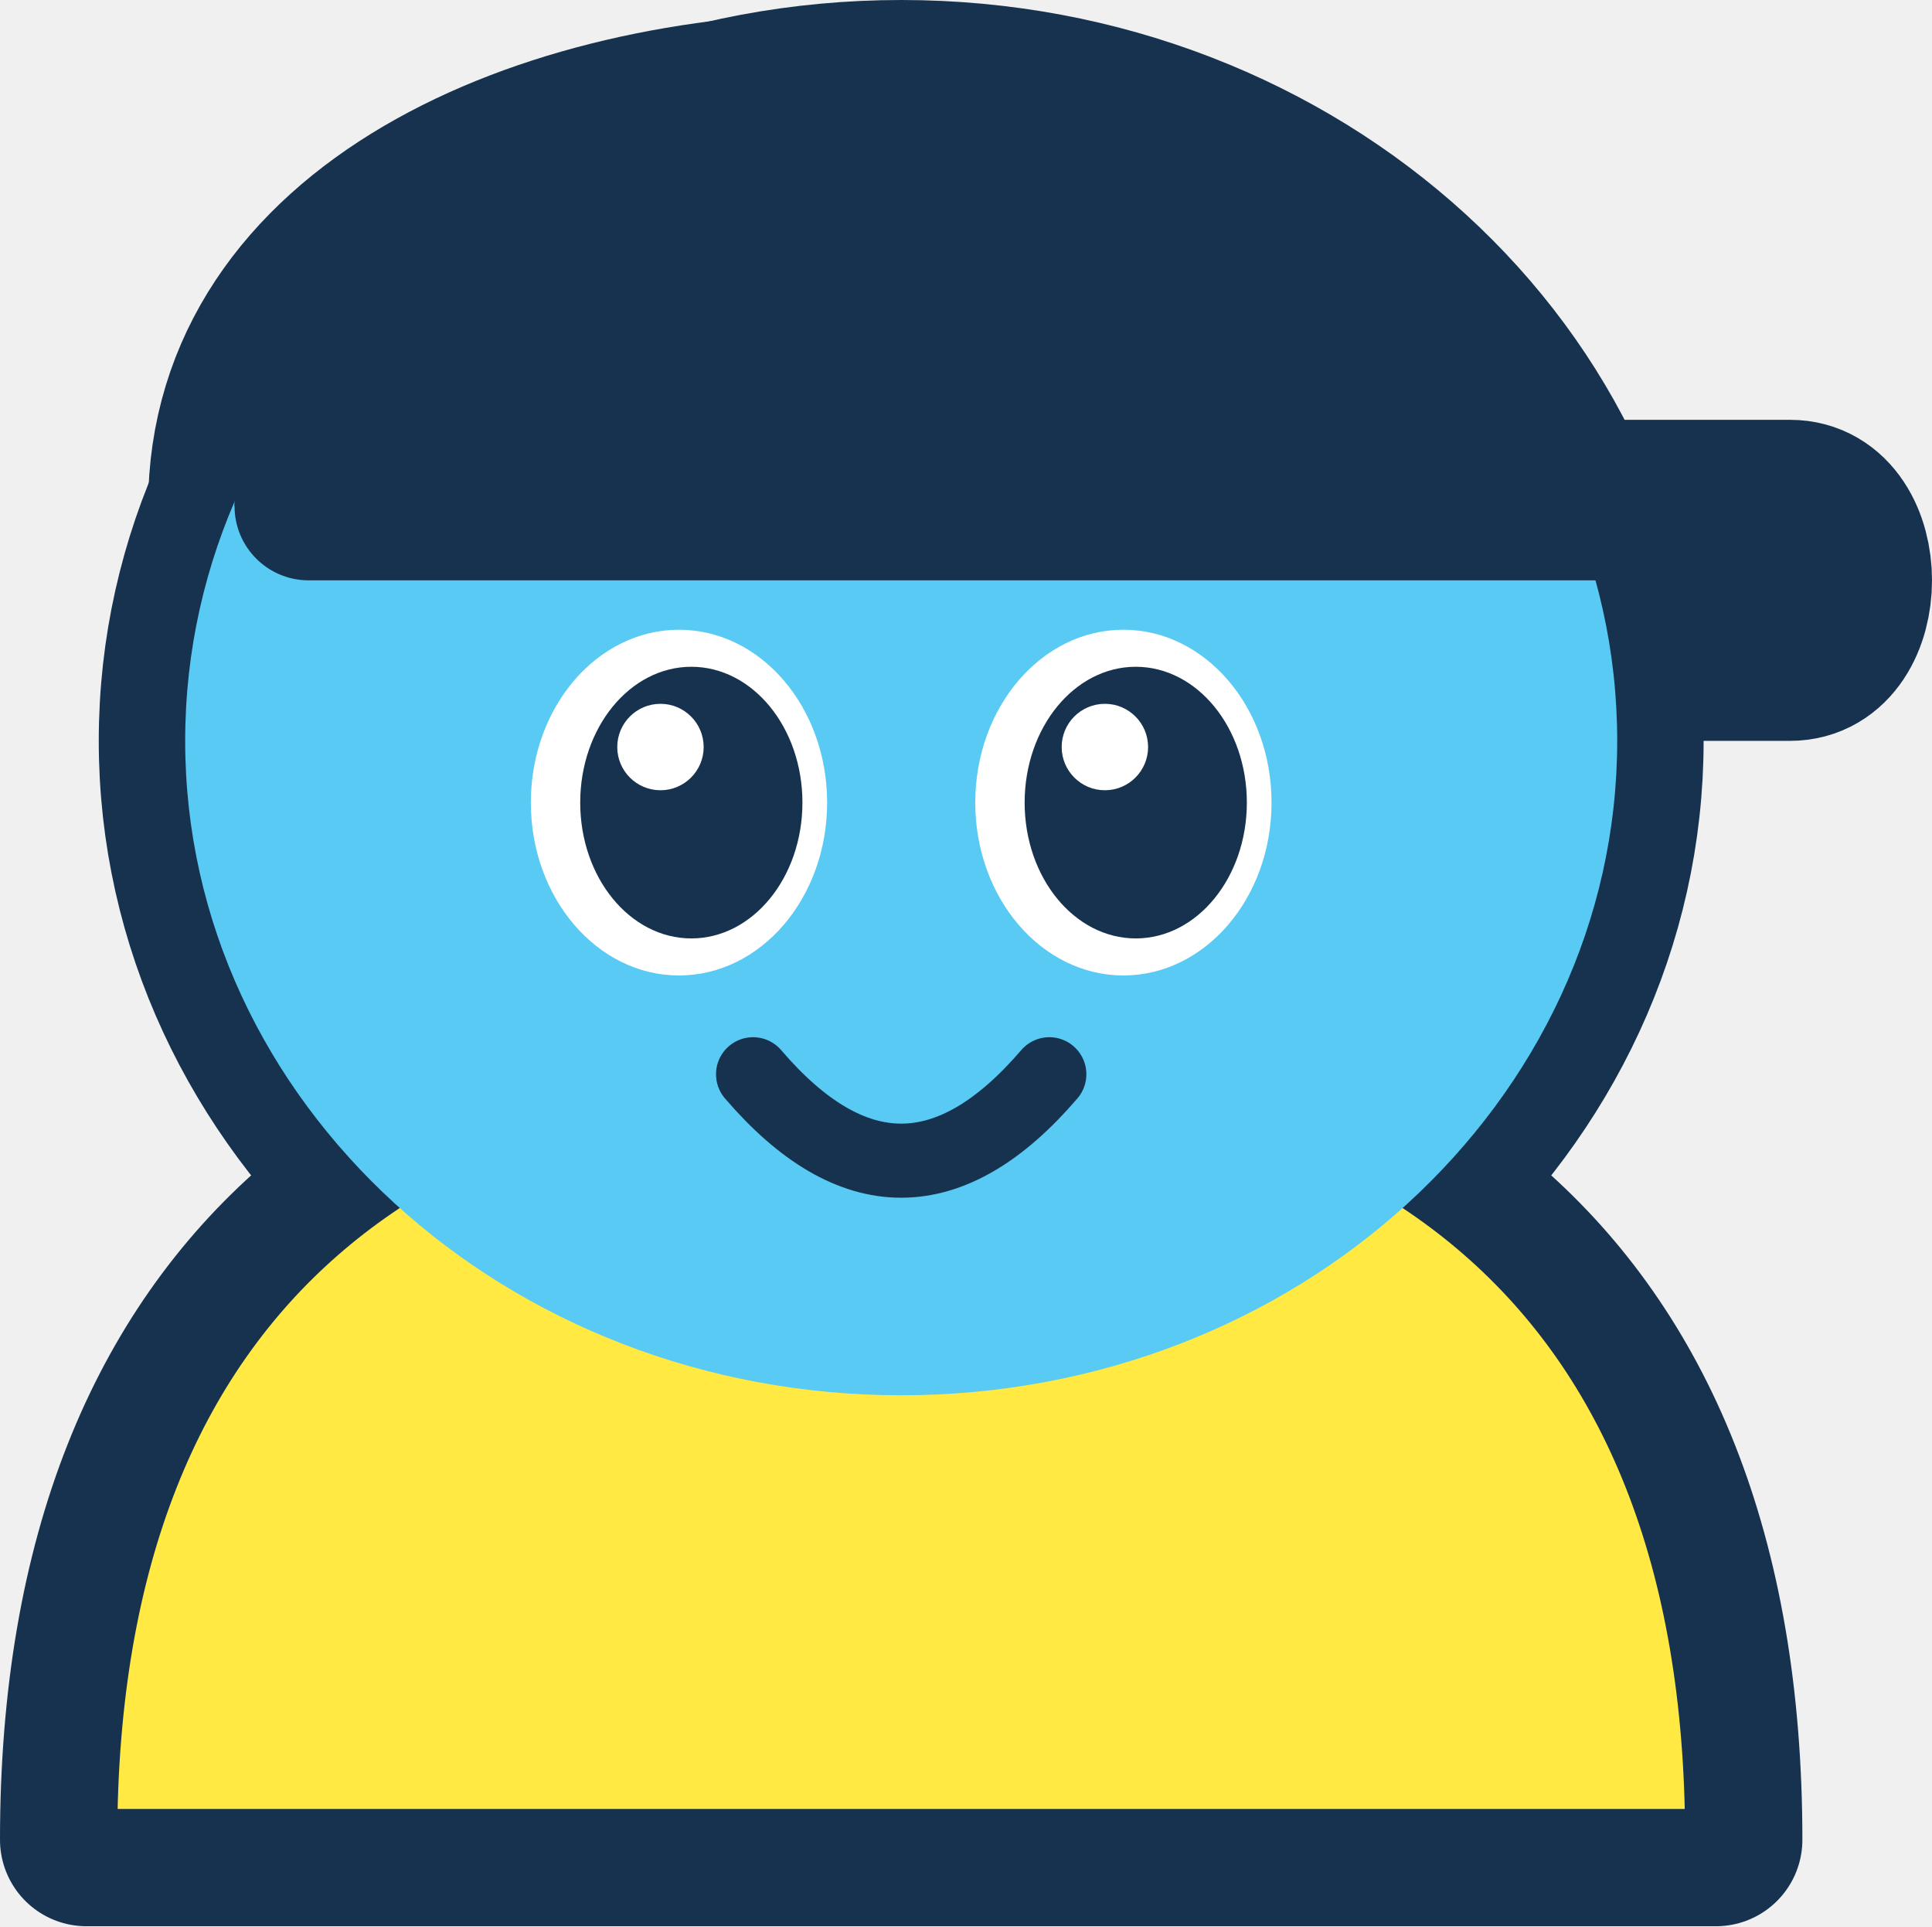
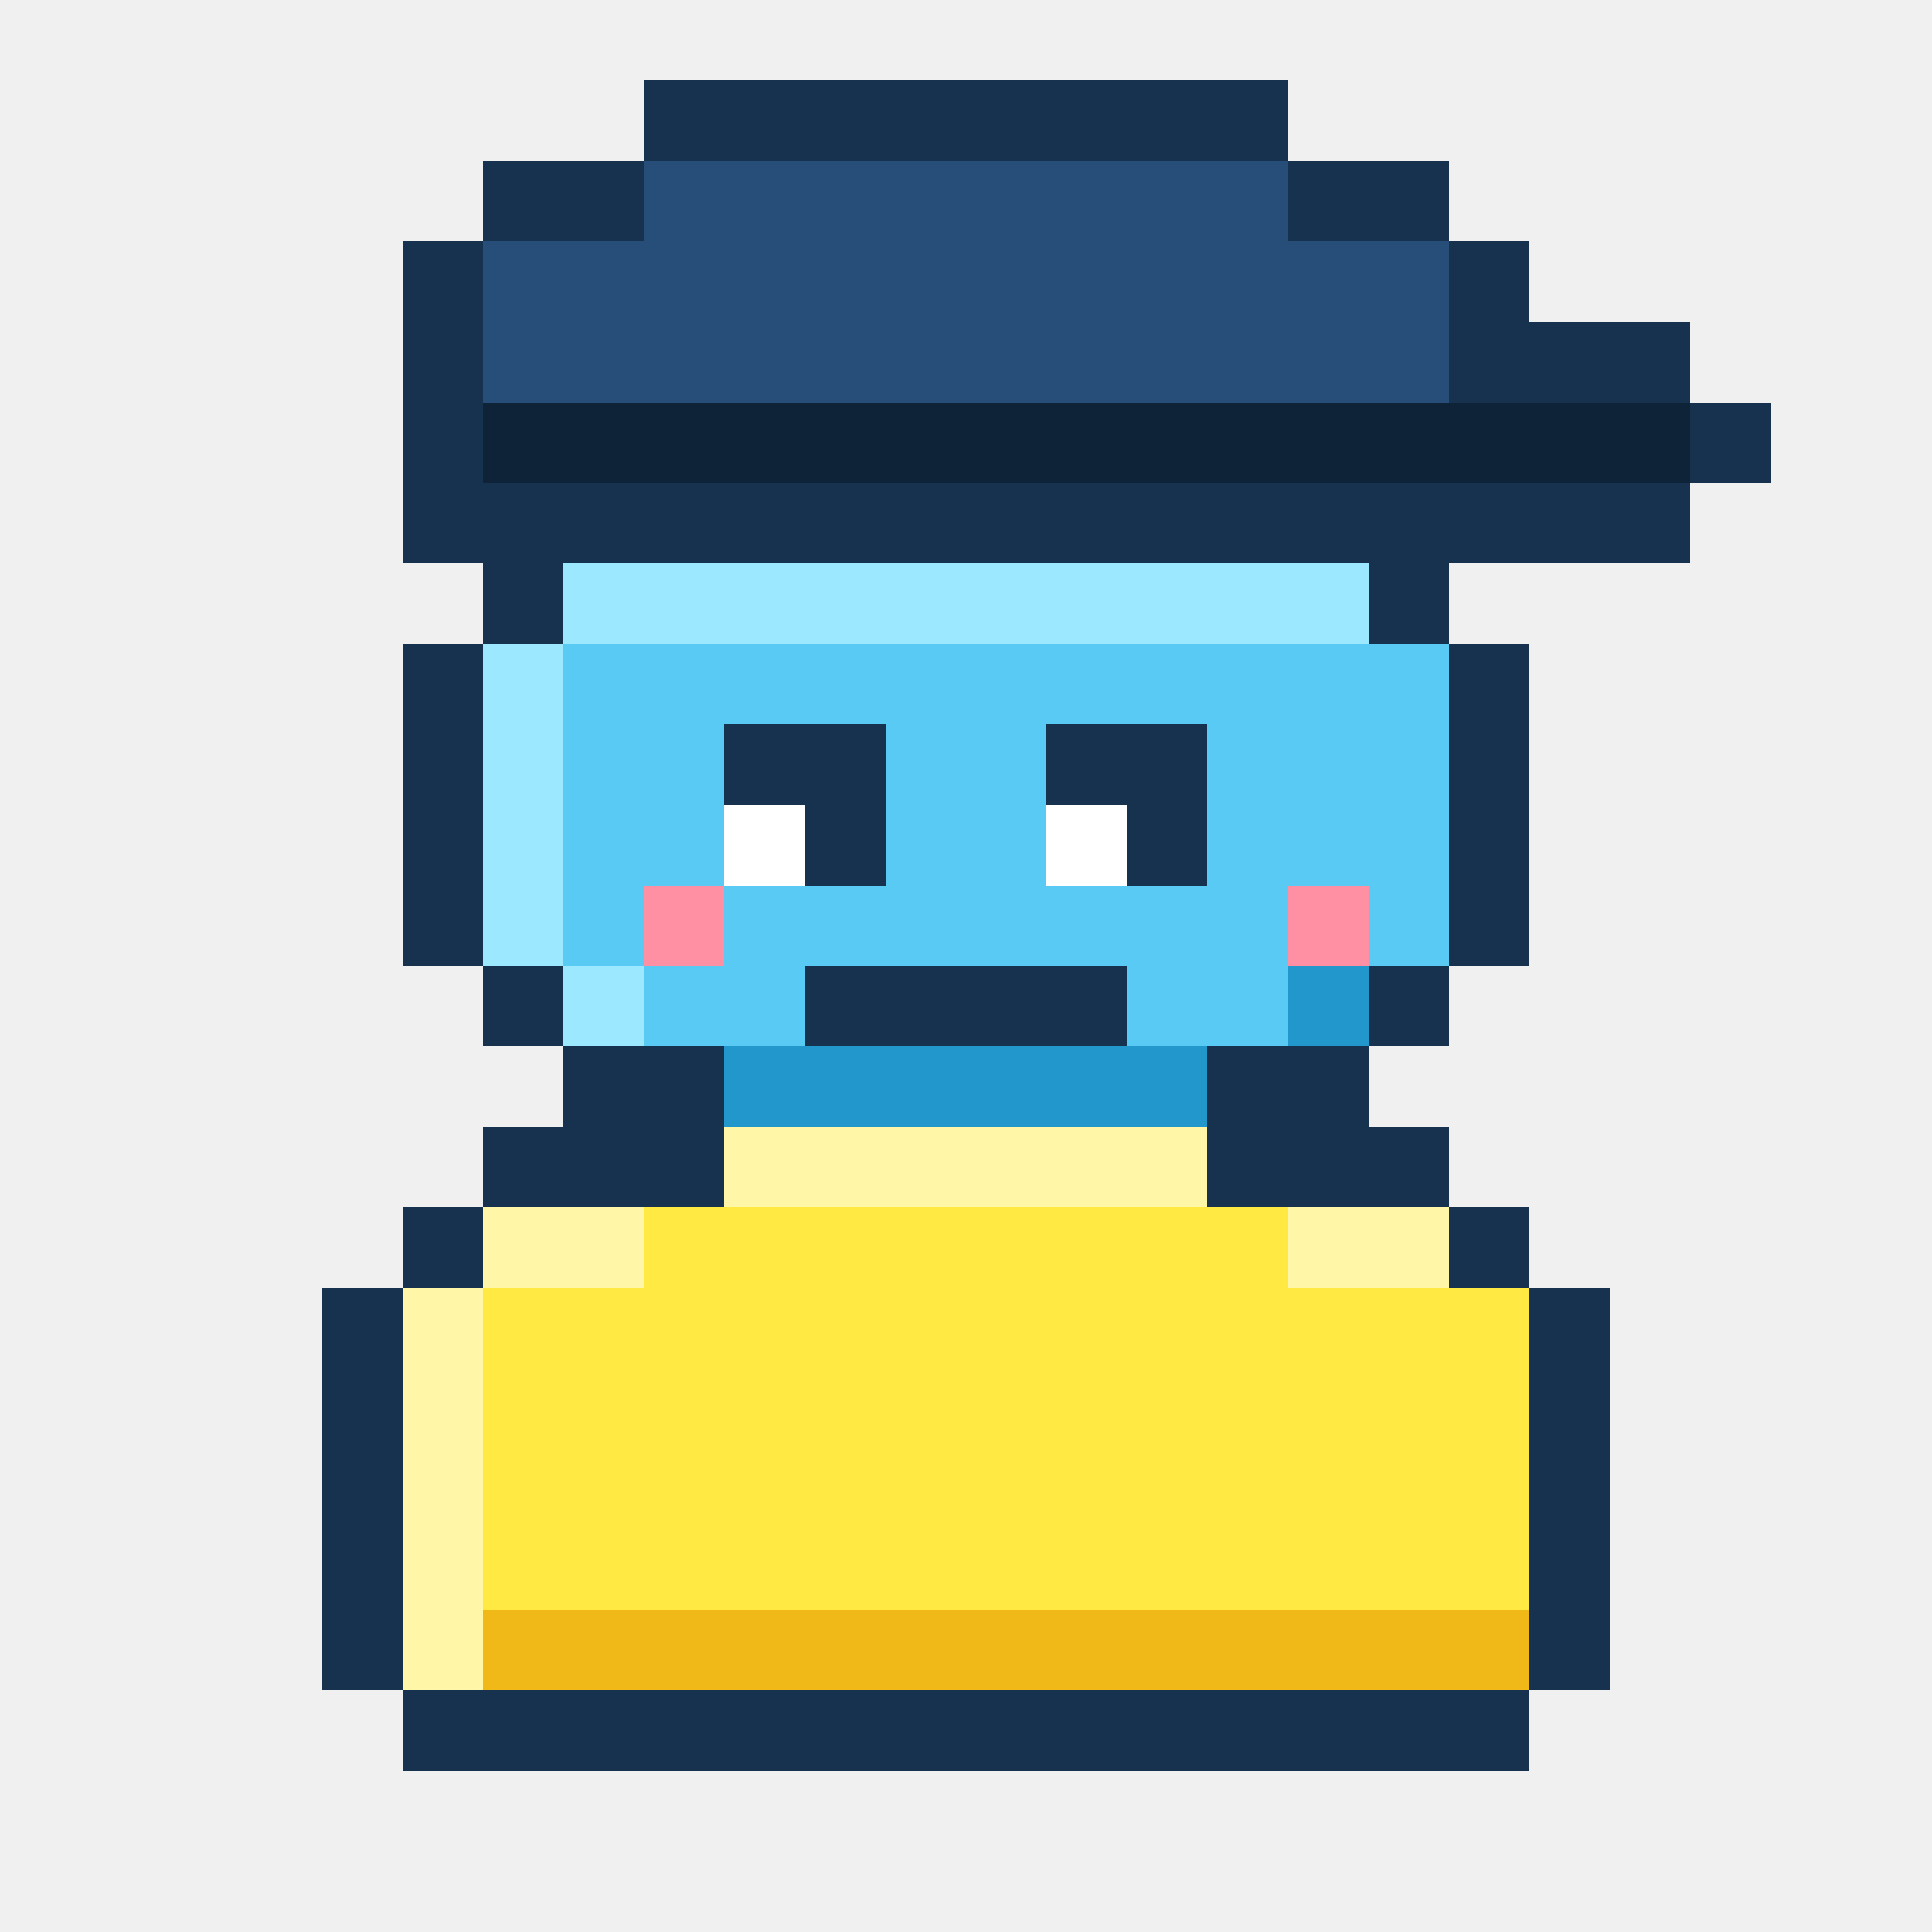
- <svg xmlns="http://www.w3.org/2000/svg" width="156.5" height="156" viewBox="0 0 156.5 156">
-   <g>
-     <g>
-       <path d="M7 149 C7 103 35 85 73 85 C111 85 139 103 139 149 Z" fill="#16324f" stroke="#16324f" stroke-width="14" stroke-linejoin="round" />
-       <ellipse cx="73" cy="60" rx="58" ry="53" fill="#16324f" stroke="#16324f" stroke-width="14" stroke-linejoin="round" />
-       <path d="M19 41 C19 -3 119 -3 119 41 L145 41 C151 41 151 53 145 53 L19 53 Z" fill="#16324f" stroke="#16324f" stroke-width="14" stroke-linejoin="round" />
-       <path d="M7 149 C7 103 35 85 73 85 C111 85 139 103 139 149 Z" fill="#ffe942" stroke="#16324f" stroke-width="5" stroke-linejoin="round" />
-       <ellipse cx="73" cy="60" rx="58" ry="53" fill="#58caf3" />
-       <path d="M19 41 C19 -5 127 -5 127 41 Z" fill="#16324f" />
-       <path d="M25 35 L143 35 C146.314 35 149 37.686 149 41 L149 41 C149 44.314 146.314 47 143 47 L25 47 C21.686 47 19 44.314 19 41 L19 41 C19 37.686 21.686 35 25 35 Z" fill="#16324f" />
-       <ellipse cx="55" cy="65" rx="12" ry="14" fill="#ffffff" />
-       <ellipse cx="56" cy="65" rx="9" ry="11" fill="#16324f" />
-       <circle cx="53.5" cy="60.5" r="3.5" fill="#ffffff" />
-       <ellipse cx="91" cy="65" rx="12" ry="14" fill="#ffffff" />
-       <ellipse cx="92" cy="65" rx="9" ry="11" fill="#16324f" />
-       <circle cx="89.5" cy="60.5" r="3.5" fill="#ffffff" />
-       <path d="M61 87 C69 96.333 77 96.333 85 87" fill="none" stroke="#16324f" stroke-width="6" stroke-linecap="round" stroke-miterlimit="10" />
-     </g>
-   </g>
+ <svg xmlns="http://www.w3.org/2000/svg" viewBox="0 0 192 192" width="192" height="192" shape-rendering="crispEdges">
+   <rect x="64" y="8" width="64" height="8" fill="#16324f" />
+   <rect x="48" y="16" width="16" height="8" fill="#16324f" />
+   <rect x="64" y="16" width="64" height="8" fill="#264e78" />
+   <rect x="128" y="16" width="16" height="8" fill="#16324f" />
+   <rect x="40" y="24" width="8" height="8" fill="#16324f" />
+   <rect x="48" y="24" width="96" height="8" fill="#264e78" />
+   <rect x="144" y="24" width="8" height="8" fill="#16324f" />
+   <rect x="40" y="32" width="8" height="8" fill="#16324f" />
+   <rect x="48" y="32" width="96" height="8" fill="#264e78" />
+   <rect x="144" y="32" width="24" height="8" fill="#16324f" />
+   <rect x="40" y="40" width="8" height="8" fill="#16324f" />
+   <rect x="48" y="40" width="120" height="8" fill="#0e2238" />
+   <rect x="168" y="40" width="8" height="8" fill="#16324f" />
+   <rect x="40" y="48" width="128" height="8" fill="#16324f" />
+   <rect x="48" y="56" width="8" height="8" fill="#16324f" />
+   <rect x="56" y="56" width="80" height="8" fill="#9be8ff" />
+   <rect x="136" y="56" width="8" height="8" fill="#16324f" />
+   <rect x="40" y="64" width="8" height="8" fill="#16324f" />
+   <rect x="48" y="64" width="8" height="8" fill="#9be8ff" />
+   <rect x="56" y="64" width="88" height="8" fill="#58caf3" />
+   <rect x="144" y="64" width="8" height="8" fill="#16324f" />
+   <rect x="40" y="72" width="8" height="8" fill="#16324f" />
+   <rect x="48" y="72" width="8" height="8" fill="#9be8ff" />
+   <rect x="56" y="72" width="16" height="8" fill="#58caf3" />
+   <rect x="72" y="72" width="16" height="8" fill="#16324f" />
+   <rect x="88" y="72" width="16" height="8" fill="#58caf3" />
+   <rect x="104" y="72" width="16" height="8" fill="#16324f" />
+   <rect x="120" y="72" width="24" height="8" fill="#58caf3" />
+   <rect x="144" y="72" width="8" height="8" fill="#16324f" />
+   <rect x="40" y="80" width="8" height="8" fill="#16324f" />
+   <rect x="48" y="80" width="8" height="8" fill="#9be8ff" />
+   <rect x="56" y="80" width="16" height="8" fill="#58caf3" />
+   <rect x="72" y="80" width="8" height="8" fill="#ffffff" />
+   <rect x="80" y="80" width="8" height="8" fill="#16324f" />
+   <rect x="88" y="80" width="16" height="8" fill="#58caf3" />
+   <rect x="104" y="80" width="8" height="8" fill="#ffffff" />
+   <rect x="112" y="80" width="8" height="8" fill="#16324f" />
+   <rect x="120" y="80" width="24" height="8" fill="#58caf3" />
+   <rect x="144" y="80" width="8" height="8" fill="#16324f" />
+   <rect x="40" y="88" width="8" height="8" fill="#16324f" />
+   <rect x="48" y="88" width="8" height="8" fill="#9be8ff" />
+   <rect x="56" y="88" width="8" height="8" fill="#58caf3" />
+   <rect x="64" y="88" width="8" height="8" fill="#ff8fa3" />
+   <rect x="72" y="88" width="56" height="8" fill="#58caf3" />
+   <rect x="128" y="88" width="8" height="8" fill="#ff8fa3" />
+   <rect x="136" y="88" width="8" height="8" fill="#58caf3" />
+   <rect x="144" y="88" width="8" height="8" fill="#16324f" />
+   <rect x="48" y="96" width="8" height="8" fill="#16324f" />
+   <rect x="56" y="96" width="8" height="8" fill="#9be8ff" />
+   <rect x="64" y="96" width="16" height="8" fill="#58caf3" />
+   <rect x="80" y="96" width="32" height="8" fill="#16324f" />
+   <rect x="112" y="96" width="16" height="8" fill="#58caf3" />
+   <rect x="128" y="96" width="8" height="8" fill="#2297cc" />
+   <rect x="136" y="96" width="8" height="8" fill="#16324f" />
+   <rect x="56" y="104" width="16" height="8" fill="#16324f" />
+   <rect x="72" y="104" width="48" height="8" fill="#2297cc" />
+   <rect x="120" y="104" width="16" height="8" fill="#16324f" />
+   <rect x="48" y="112" width="24" height="8" fill="#16324f" />
+   <rect x="72" y="112" width="48" height="8" fill="#fff6a8" />
+   <rect x="120" y="112" width="24" height="8" fill="#16324f" />
+   <rect x="40" y="120" width="8" height="8" fill="#16324f" />
+   <rect x="48" y="120" width="16" height="8" fill="#fff6a8" />
+   <rect x="64" y="120" width="64" height="8" fill="#ffe942" />
+   <rect x="128" y="120" width="16" height="8" fill="#fff6a8" />
+   <rect x="144" y="120" width="8" height="8" fill="#16324f" />
+   <rect x="32" y="128" width="8" height="8" fill="#16324f" />
+   <rect x="40" y="128" width="8" height="8" fill="#fff6a8" />
+   <rect x="48" y="128" width="104" height="8" fill="#ffe942" />
+   <rect x="152" y="128" width="8" height="8" fill="#16324f" />
+   <rect x="32" y="136" width="8" height="8" fill="#16324f" />
+   <rect x="40" y="136" width="8" height="8" fill="#fff6a8" />
+   <rect x="48" y="136" width="104" height="8" fill="#ffe942" />
+   <rect x="152" y="136" width="8" height="8" fill="#16324f" />
+   <rect x="32" y="144" width="8" height="8" fill="#16324f" />
+   <rect x="40" y="144" width="8" height="8" fill="#fff6a8" />
+   <rect x="48" y="144" width="104" height="8" fill="#ffe942" />
+   <rect x="152" y="144" width="8" height="8" fill="#16324f" />
+   <rect x="32" y="152" width="8" height="8" fill="#16324f" />
+   <rect x="40" y="152" width="8" height="8" fill="#fff6a8" />
+   <rect x="48" y="152" width="104" height="8" fill="#ffe942" />
+   <rect x="152" y="152" width="8" height="8" fill="#16324f" />
+   <rect x="32" y="160" width="8" height="8" fill="#16324f" />
+   <rect x="40" y="160" width="8" height="8" fill="#fff6a8" />
+   <rect x="48" y="160" width="104" height="8" fill="#f0b917" />
+   <rect x="152" y="160" width="8" height="8" fill="#16324f" />
+   <rect x="40" y="168" width="112" height="8" fill="#16324f" />
</svg>
